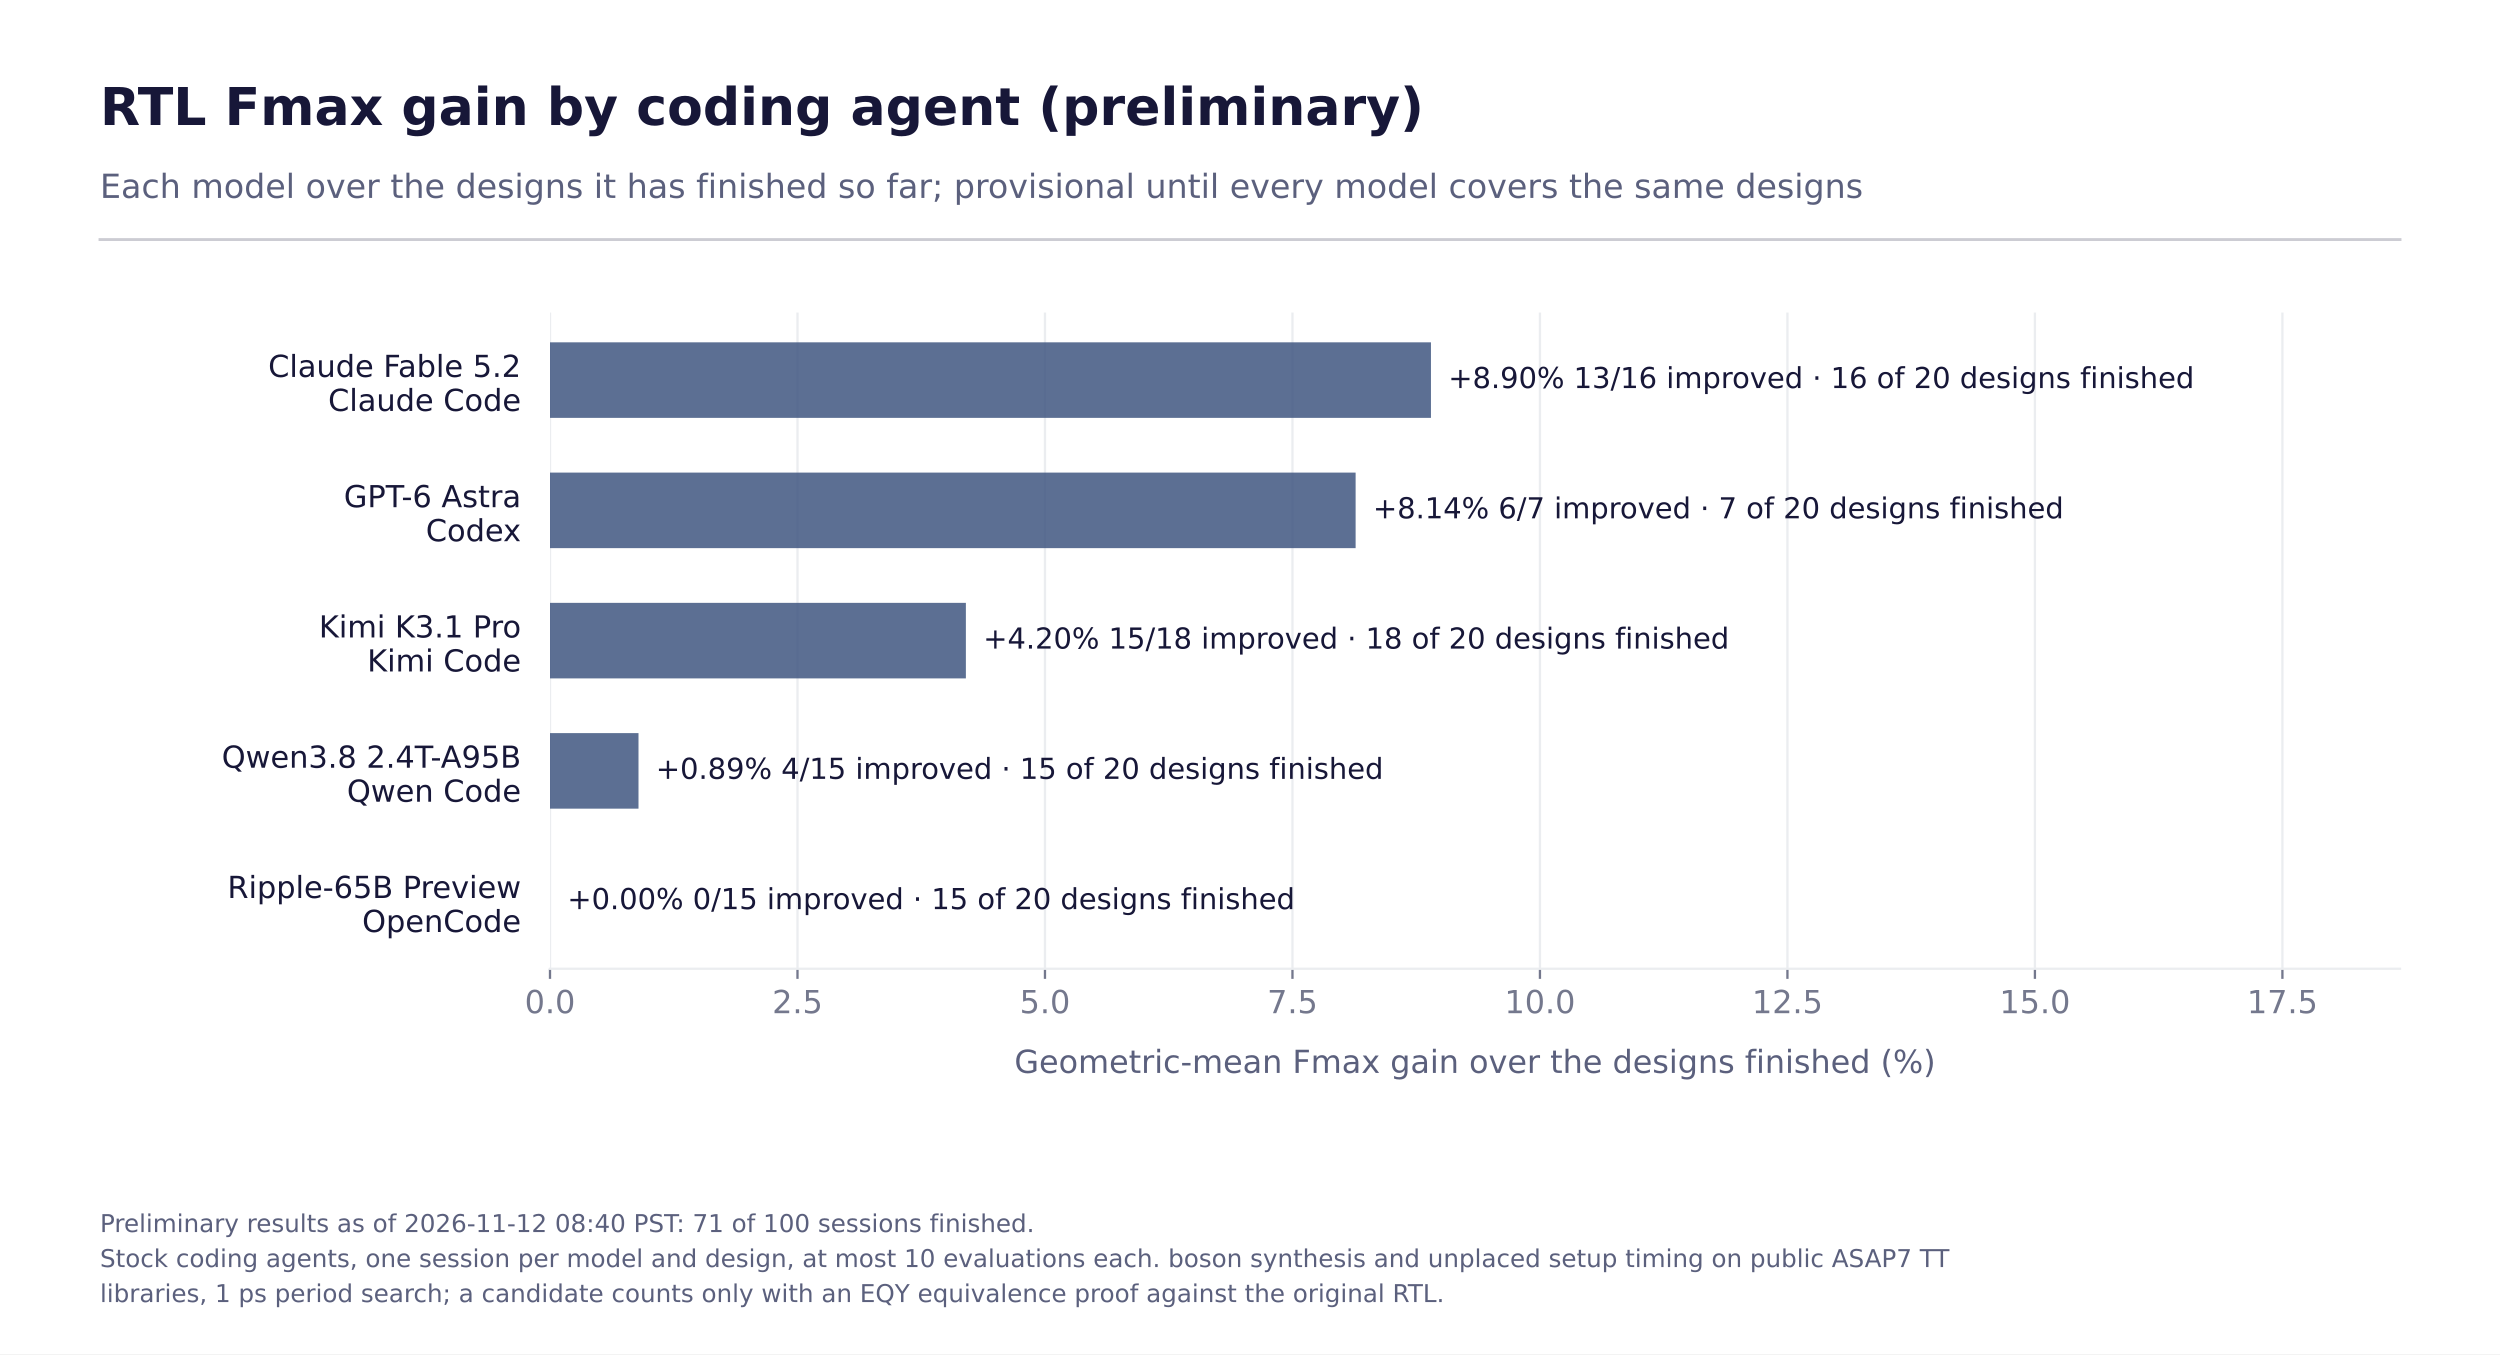
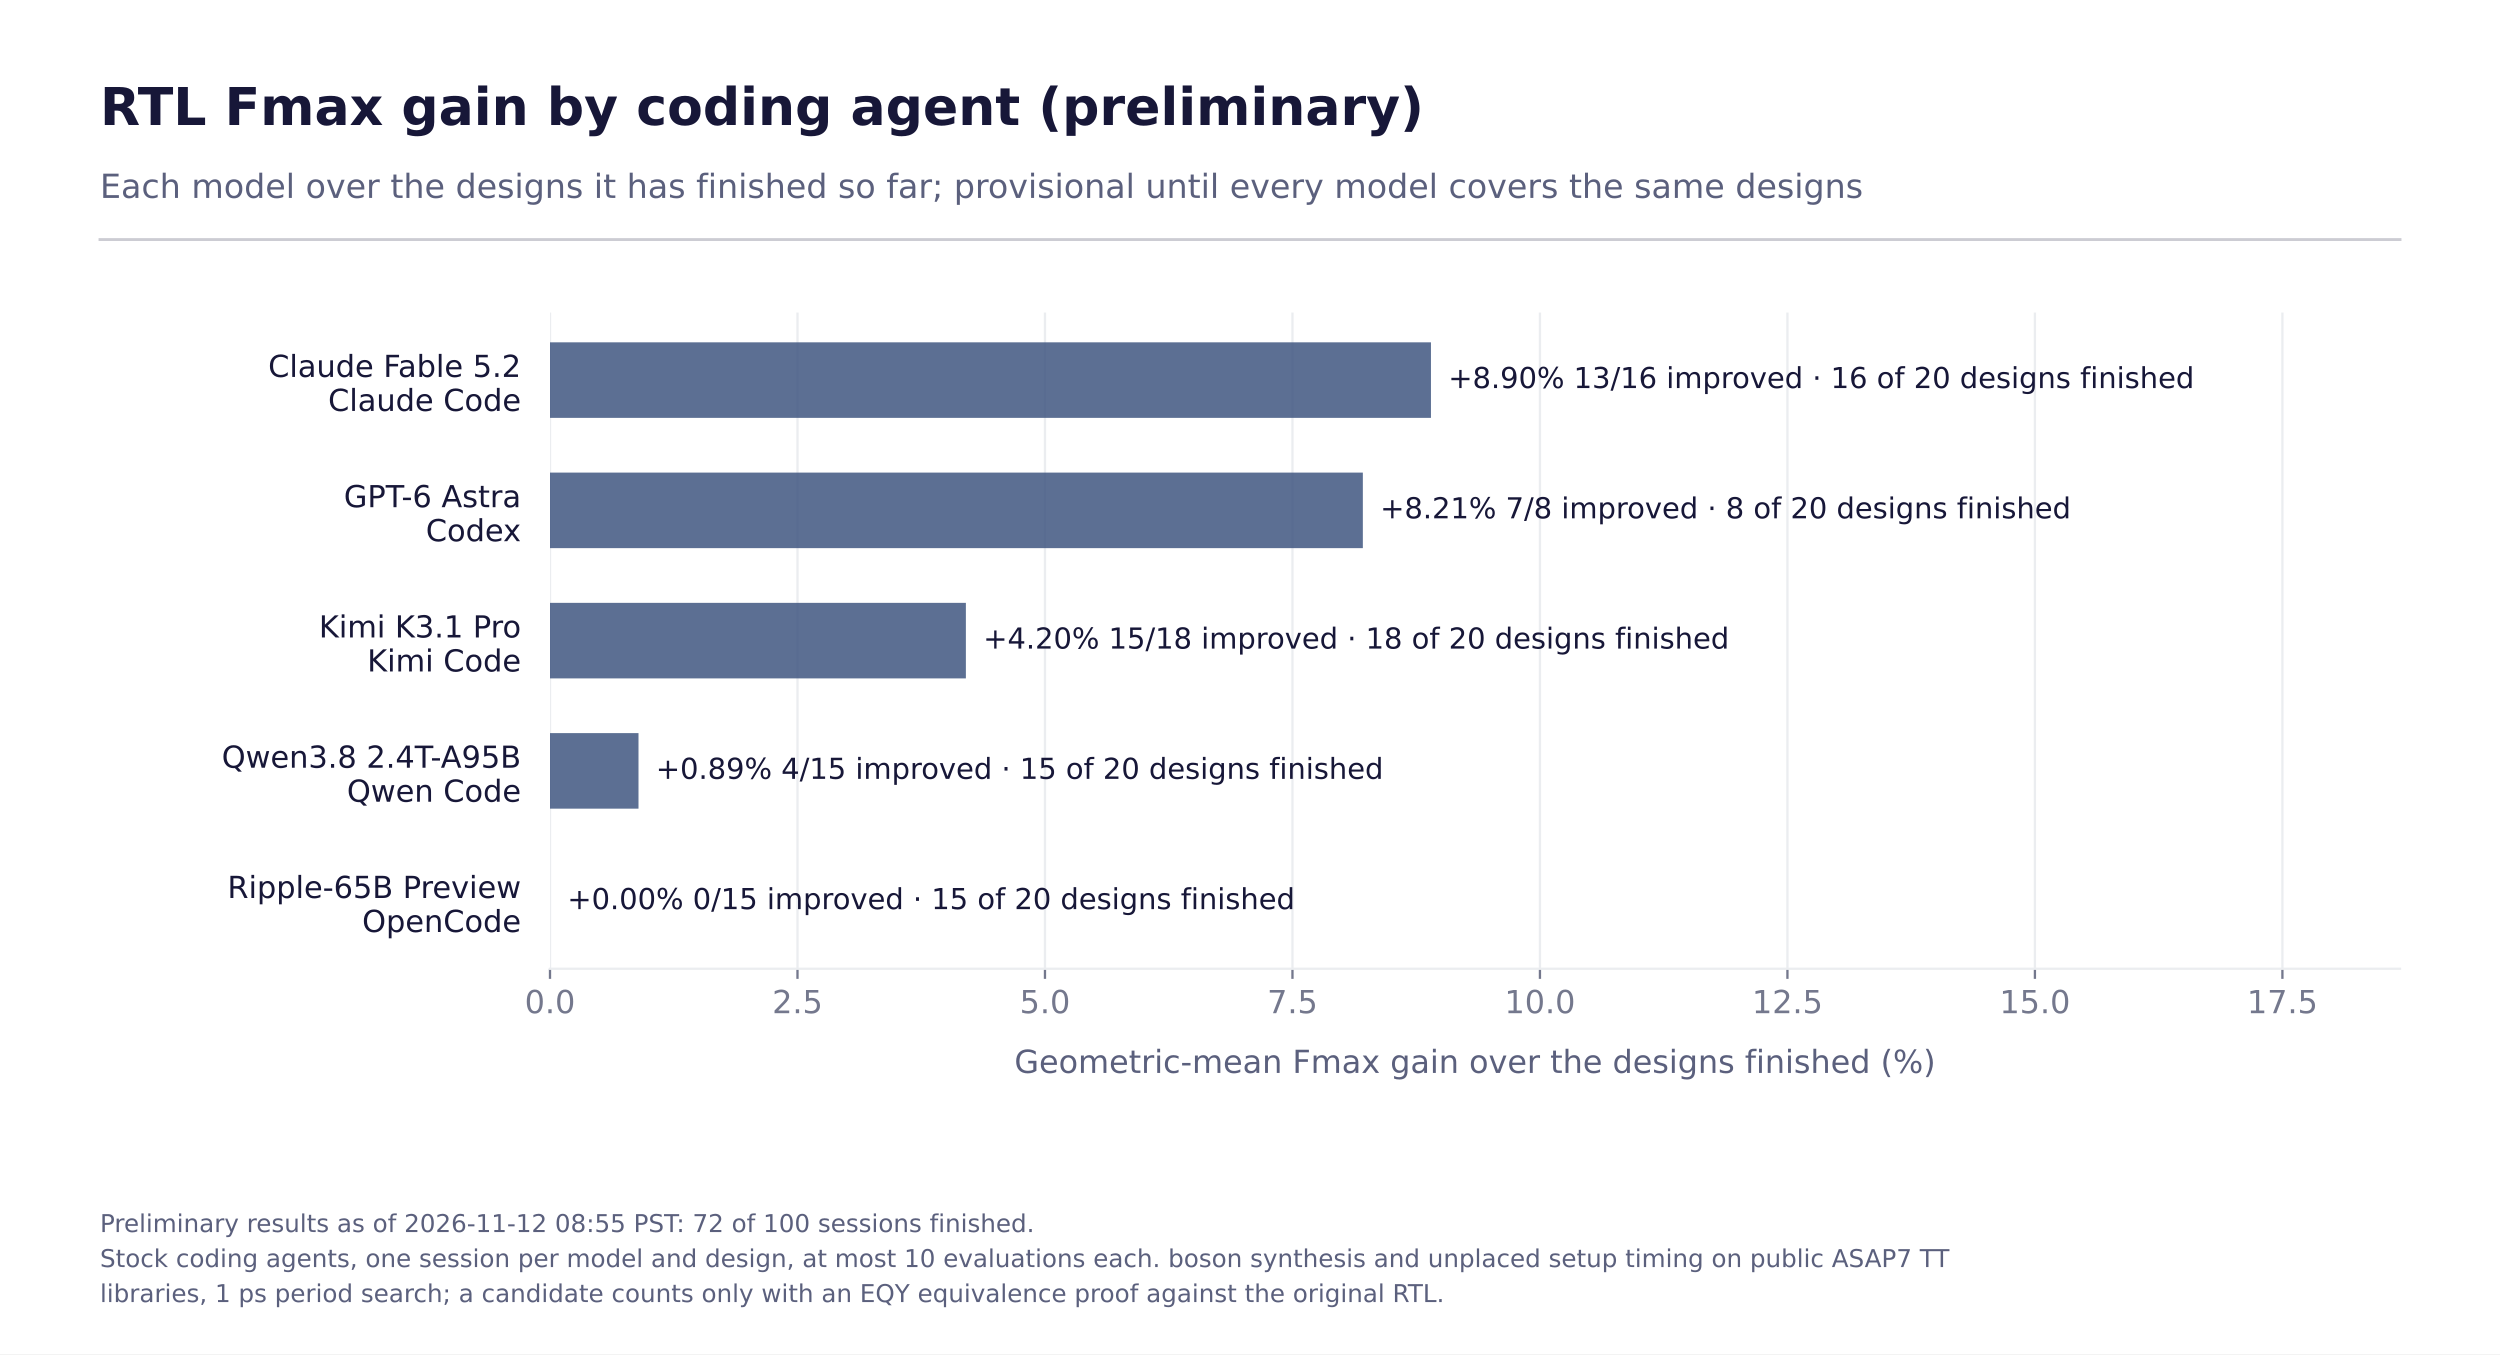
<svg xmlns="http://www.w3.org/2000/svg" xmlns:xlink="http://www.w3.org/1999/xlink" width="864pt" height="468pt" viewBox="0 0 864 468" version="1.1">
  <defs>
    <style type="text/css">*{stroke-linejoin: round; stroke-linecap: butt}</style>
  </defs>
  <g id="figure_1">
    <g id="patch_1">
      <path d="M 0 468  L 864 468  L 864 0  L 0 0  z " style="fill: #ffffff" />
    </g>
    <g id="axes_1">
      <g id="patch_2">
        <path d="M 190.08 334.8  L 829.44 334.8  L 829.44 108  L 190.08 108  z " style="fill: #ffffff" />
      </g>
      <g id="matplotlib.axis_1">
        <g id="xtick_1">
          <g id="line2d_1">
-             <path d="M 190.08 334.8  L 190.08 108  " clip-path="url(#p4ebb32de9a)" style="fill: none; stroke: #ebedf0; stroke-width: 0.8; stroke-linecap: square" />
+             <path d="M 190.08 334.8  L 190.08 108  " clip-path="url(#pcce7576f7a)" style="fill: none; stroke: #ebedf0; stroke-width: 0.8; stroke-linecap: square" />
          </g>
          <g id="line2d_2">
            <defs>
              <path id="m93d353a957" d="M 0 0  L 0 3.5  " style="stroke: #74788d; stroke-width: 0.8" />
            </defs>
            <g>
              <use xlink:href="#m93d353a957" x="190.08" y="334.8" style="fill: #74788d; stroke: #74788d; stroke-width: 0.8" />
            </g>
          </g>
          <g id="text_1">
            <text style="fill: #74788d; font: 11px 'DejaVu Sans'; text-anchor: middle" x="190.08" y="350.158" transform="rotate(-0 190.08 350.1583)">0.0</text>
          </g>
        </g>
        <g id="xtick_2">
          <g id="line2d_3">
-             <path d="M 275.611 334.8  L 275.611 108  " clip-path="url(#p4ebb32de9a)" style="fill: none; stroke: #ebedf0; stroke-width: 0.8; stroke-linecap: square" />
+             <path d="M 275.611 334.8  L 275.611 108  " clip-path="url(#pcce7576f7a)" style="fill: none; stroke: #ebedf0; stroke-width: 0.8; stroke-linecap: square" />
          </g>
          <g id="line2d_4">
            <g>
              <use xlink:href="#m93d353a957" x="275.611" y="334.8" style="fill: #74788d; stroke: #74788d; stroke-width: 0.8" />
            </g>
          </g>
          <g id="text_2">
            <text style="fill: #74788d; font: 11px 'DejaVu Sans'; text-anchor: middle" x="275.611" y="350.158" transform="rotate(-0 275.6113 350.1583)">2.5</text>
          </g>
        </g>
        <g id="xtick_3">
          <g id="line2d_5">
-             <path d="M 361.143 334.8  L 361.143 108  " clip-path="url(#p4ebb32de9a)" style="fill: none; stroke: #ebedf0; stroke-width: 0.8; stroke-linecap: square" />
+             <path d="M 361.143 334.8  L 361.143 108  " clip-path="url(#pcce7576f7a)" style="fill: none; stroke: #ebedf0; stroke-width: 0.8; stroke-linecap: square" />
          </g>
          <g id="line2d_6">
            <g>
              <use xlink:href="#m93d353a957" x="361.143" y="334.8" style="fill: #74788d; stroke: #74788d; stroke-width: 0.8" />
            </g>
          </g>
          <g id="text_3">
            <text style="fill: #74788d; font: 11px 'DejaVu Sans'; text-anchor: middle" x="361.143" y="350.158" transform="rotate(-0 361.1426 350.1583)">5.0</text>
          </g>
        </g>
        <g id="xtick_4">
          <g id="line2d_7">
-             <path d="M 446.674 334.8  L 446.674 108  " clip-path="url(#p4ebb32de9a)" style="fill: none; stroke: #ebedf0; stroke-width: 0.8; stroke-linecap: square" />
+             <path d="M 446.674 334.8  L 446.674 108  " clip-path="url(#pcce7576f7a)" style="fill: none; stroke: #ebedf0; stroke-width: 0.8; stroke-linecap: square" />
          </g>
          <g id="line2d_8">
            <g>
              <use xlink:href="#m93d353a957" x="446.674" y="334.8" style="fill: #74788d; stroke: #74788d; stroke-width: 0.8" />
            </g>
          </g>
          <g id="text_4">
            <text style="fill: #74788d; font: 11px 'DejaVu Sans'; text-anchor: middle" x="446.674" y="350.158" transform="rotate(-0 446.6738 350.1583)">7.5</text>
          </g>
        </g>
        <g id="xtick_5">
          <g id="line2d_9">
-             <path d="M 532.205 334.8  L 532.205 108  " clip-path="url(#p4ebb32de9a)" style="fill: none; stroke: #ebedf0; stroke-width: 0.8; stroke-linecap: square" />
+             <path d="M 532.205 334.8  L 532.205 108  " clip-path="url(#pcce7576f7a)" style="fill: none; stroke: #ebedf0; stroke-width: 0.8; stroke-linecap: square" />
          </g>
          <g id="line2d_10">
            <g>
              <use xlink:href="#m93d353a957" x="532.205" y="334.8" style="fill: #74788d; stroke: #74788d; stroke-width: 0.8" />
            </g>
          </g>
          <g id="text_5">
            <text style="fill: #74788d; font: 11px 'DejaVu Sans'; text-anchor: middle" x="532.205" y="350.158" transform="rotate(-0 532.2051 350.1583)">10.0</text>
          </g>
        </g>
        <g id="xtick_6">
          <g id="line2d_11">
-             <path d="M 617.736 334.8  L 617.736 108  " clip-path="url(#p4ebb32de9a)" style="fill: none; stroke: #ebedf0; stroke-width: 0.8; stroke-linecap: square" />
+             <path d="M 617.736 334.8  L 617.736 108  " clip-path="url(#pcce7576f7a)" style="fill: none; stroke: #ebedf0; stroke-width: 0.8; stroke-linecap: square" />
          </g>
          <g id="line2d_12">
            <g>
              <use xlink:href="#m93d353a957" x="617.736" y="334.8" style="fill: #74788d; stroke: #74788d; stroke-width: 0.8" />
            </g>
          </g>
          <g id="text_6">
            <text style="fill: #74788d; font: 11px 'DejaVu Sans'; text-anchor: middle" x="617.736" y="350.158" transform="rotate(-0 617.7364 350.1583)">12.5</text>
          </g>
        </g>
        <g id="xtick_7">
          <g id="line2d_13">
-             <path d="M 703.268 334.8  L 703.268 108  " clip-path="url(#p4ebb32de9a)" style="fill: none; stroke: #ebedf0; stroke-width: 0.8; stroke-linecap: square" />
+             <path d="M 703.268 334.8  L 703.268 108  " clip-path="url(#pcce7576f7a)" style="fill: none; stroke: #ebedf0; stroke-width: 0.8; stroke-linecap: square" />
          </g>
          <g id="line2d_14">
            <g>
              <use xlink:href="#m93d353a957" x="703.268" y="334.8" style="fill: #74788d; stroke: #74788d; stroke-width: 0.8" />
            </g>
          </g>
          <g id="text_7">
            <text style="fill: #74788d; font: 11px 'DejaVu Sans'; text-anchor: middle" x="703.268" y="350.158" transform="rotate(-0 703.2677 350.1583)">15.0</text>
          </g>
        </g>
        <g id="xtick_8">
          <g id="line2d_15">
-             <path d="M 788.799 334.8  L 788.799 108  " clip-path="url(#p4ebb32de9a)" style="fill: none; stroke: #ebedf0; stroke-width: 0.8; stroke-linecap: square" />
+             <path d="M 788.799 334.8  L 788.799 108  " clip-path="url(#pcce7576f7a)" style="fill: none; stroke: #ebedf0; stroke-width: 0.8; stroke-linecap: square" />
          </g>
          <g id="line2d_16">
            <g>
              <use xlink:href="#m93d353a957" x="788.799" y="334.8" style="fill: #74788d; stroke: #74788d; stroke-width: 0.8" />
            </g>
          </g>
          <g id="text_8">
            <text style="fill: #74788d; font: 11px 'DejaVu Sans'; text-anchor: middle" x="788.799" y="350.158" transform="rotate(-0 788.799 350.1583)">17.5</text>
          </g>
        </g>
        <g id="text_9">
          <text style="fill: #5b607d; font: 11px 'DejaVu Sans'; text-anchor: middle" x="509.76" y="370.804" transform="rotate(-0 509.76 370.8042)">Geometric-mean Fmax gain over the designs finished (%)</text>
        </g>
      </g>
      <g id="matplotlib.axis_2">
        <g id="ytick_1">
          <g id="line2d_17" />
          <g id="text_10">
            <text style="fill: #171738; font: 10.5px 'DejaVu Sans'" transform="translate(92.68391 130.2724)">Claude Fable 5.2</text>
            <text style="fill: #171738; font: 10.5px 'DejaVu Sans'" transform="translate(113.3952 142.0301)">Claude Code</text>
          </g>
        </g>
        <g id="ytick_2">
          <g id="line2d_18" />
          <g id="text_11">
            <text style="fill: #171738; font: 10.5px 'DejaVu Sans'" transform="translate(118.8322 175.2903)">GPT-6 Astra</text>
            <text style="fill: #171738; font: 10.5px 'DejaVu Sans'" transform="translate(147.1658 187.048)">Codex</text>
          </g>
        </g>
        <g id="ytick_3">
          <g id="line2d_19" />
          <g id="text_12">
            <text style="fill: #171738; font: 10.5px 'DejaVu Sans'" transform="translate(110.2222 220.3082)">Kimi K3.1 Pro</text>
            <text style="fill: #171738; font: 10.5px 'DejaVu Sans'" transform="translate(126.9123 232.0659)">Kimi Code</text>
          </g>
        </g>
        <g id="ytick_4">
          <g id="line2d_20" />
          <g id="text_13">
            <text style="fill: #171738; font: 10.5px 'DejaVu Sans'" transform="translate(76.62383 265.326)">Qwen3.8 2.4T-A95B</text>
            <text style="fill: #171738; font: 10.5px 'DejaVu Sans'" transform="translate(119.892 277.0837)">Qwen Code</text>
          </g>
        </g>
        <g id="ytick_5">
          <g id="line2d_21" />
          <g id="text_14">
            <text style="fill: #171738; font: 10.5px 'DejaVu Sans'" transform="translate(78.59914 310.3439)">Ripple-65B Preview</text>
            <text style="fill: #171738; font: 10.5px 'DejaVu Sans'" transform="translate(125.1502 322.1016)">OpenCode</text>
          </g>
        </g>
      </g>
      <g id="patch_3">
-         <path d="M 190.08 118.309  L 494.537 118.309  L 494.537 144.419  L 190.08 144.419  z " clip-path="url(#p4ebb32de9a)" style="fill: #3f5680; opacity: 0.85" />
+         <path d="M 190.08 118.309  L 494.537 118.309  L 494.537 144.419  L 190.08 144.419  z " clip-path="url(#pcce7576f7a)" style="fill: #3f5680; opacity: 0.85" />
      </g>
      <g id="patch_4">
-         <path d="M 190.08 163.327  L 468.501 163.327  L 468.501 189.437  L 190.08 189.437  z " clip-path="url(#p4ebb32de9a)" style="fill: #3f5680; opacity: 0.85" />
+         <path d="M 190.08 163.327  L 470.999 163.327  L 470.999 189.437  L 190.08 189.437  z " clip-path="url(#pcce7576f7a)" style="fill: #3f5680; opacity: 0.85" />
      </g>
      <g id="patch_5">
-         <path d="M 190.08 208.345  L 333.807 208.345  L 333.807 234.455  L 190.08 234.455  z " clip-path="url(#p4ebb32de9a)" style="fill: #3f5680; opacity: 0.85" />
+         <path d="M 190.08 208.345  L 333.807 208.345  L 333.807 234.455  L 190.08 234.455  z " clip-path="url(#pcce7576f7a)" style="fill: #3f5680; opacity: 0.85" />
      </g>
      <g id="patch_6">
-         <path d="M 190.08 253.363  L 220.666 253.363  L 220.666 279.473  L 190.08 279.473  z " clip-path="url(#p4ebb32de9a)" style="fill: #3f5680; opacity: 0.85" />
+         <path d="M 190.08 253.363  L 220.666 253.363  L 220.666 279.473  L 190.08 279.473  z " clip-path="url(#pcce7576f7a)" style="fill: #3f5680; opacity: 0.85" />
      </g>
      <g id="patch_7">
-         <path d="M 190.08 298.381  L 190.08 298.381  L 190.08 324.491  L 190.08 324.491  z " clip-path="url(#p4ebb32de9a)" style="fill: #3f5680; opacity: 0.85" />
+         <path d="M 190.08 298.381  L 190.08 298.381  L 190.08 324.491  L 190.08 324.491  z " clip-path="url(#pcce7576f7a)" style="fill: #3f5680; opacity: 0.85" />
      </g>
      <g id="patch_8">
        <path d="M 190.08 334.8  L 829.44 334.8  " style="fill: none; stroke: #ebedf0; stroke-width: 0.8; stroke-linejoin: miter; stroke-linecap: square" />
      </g>
      <g id="text_15">
        <text style="fill: #171738; font: 10px 'DejaVu Sans'; text-anchor: start" x="500.537" y="134.124" transform="rotate(-0 500.5371 134.1236)">+8.90%   13/16 improved · 16 of 20 designs finished</text>
      </g>
      <g id="text_16">
-         <text style="fill: #171738; font: 10px 'DejaVu Sans'; text-anchor: start" x="474.501" y="179.142" transform="rotate(-0 474.5014 179.1415)">+8.14%   6/7 improved · 7 of 20 designs finished</text>
+         <text style="fill: #171738; font: 10px 'DejaVu Sans'; text-anchor: start" x="476.999" y="179.142" transform="rotate(-0 476.9989 179.1415)">+8.21%   7/8 improved · 8 of 20 designs finished</text>
      </g>
      <g id="text_17">
        <text style="fill: #171738; font: 10px 'DejaVu Sans'; text-anchor: start" x="339.807" y="224.159" transform="rotate(-0 339.8068 224.1594)">+4.20%   15/18 improved · 18 of 20 designs finished</text>
      </g>
      <g id="text_18">
        <text style="fill: #171738; font: 10px 'DejaVu Sans'; text-anchor: start" x="226.666" y="269.177" transform="rotate(-0 226.666 269.1772)">+0.89%   4/15 improved · 15 of 20 designs finished</text>
      </g>
      <g id="text_19">
        <text style="fill: #171738; font: 10px 'DejaVu Sans'; text-anchor: start" x="196.08" y="314.195" transform="rotate(-0 196.08 314.1951)">+0.00%   0/15 improved · 15 of 20 designs finished</text>
      </g>
    </g>
    <g id="line2d_22">
      <path d="M 34.56 82.8  L 829.44 82.8  " style="fill: none; stroke: #171738; stroke-opacity: 0.22; stroke-linecap: square" />
    </g>
    <g id="text_20">
      <text style="fill: #171738; font: 700 18px 'DejaVu Sans'; text-anchor: start" x="34.56" y="43.2" transform="rotate(-0 34.56 43.2)">RTL Fmax gain by coding agent (preliminary)</text>
    </g>
    <g id="text_21">
      <text style="fill: #5b607d; font: 11.5px 'DejaVu Sans'; text-anchor: start" x="34.56" y="68.4" transform="rotate(-0 34.56 68.4)">Each model over the designs it has finished so far; provisional until every model covers the same designs</text>
    </g>
    <g id="text_22">
-       <text style="fill: #5b607d; font: 8.5px 'DejaVu Sans'" transform="translate(34.56 425.7968)">Preliminary results as of 2026-11-12 08:40 PST: 71 of 100 sessions finished.</text>
+       <text style="fill: #5b607d; font: 8.5px 'DejaVu Sans'" transform="translate(34.56 425.7968)">Preliminary results as of 2026-11-12 08:55 PST: 72 of 100 sessions finished.</text>
      <text style="fill: #5b607d; font: 8.5px 'DejaVu Sans'" transform="translate(34.56 437.8984)">Stock coding agents, one session per model and design, at most 10 evaluations each. boson synthesis and unplaced setup timing on public ASAP7 TT</text>
      <text style="fill: #5b607d; font: 8.5px 'DejaVu Sans'" transform="translate(34.56 450)">libraries, 1 ps period search; a candidate counts only with an EQY equivalence proof against the original RTL.</text>
    </g>
  </g>
  <defs>
-     <clipPath id="p4ebb32de9a">
+     <clipPath id="pcce7576f7a">
      <rect x="190.08" y="108" width="639.36" height="226.8" />
    </clipPath>
  </defs>
</svg>
